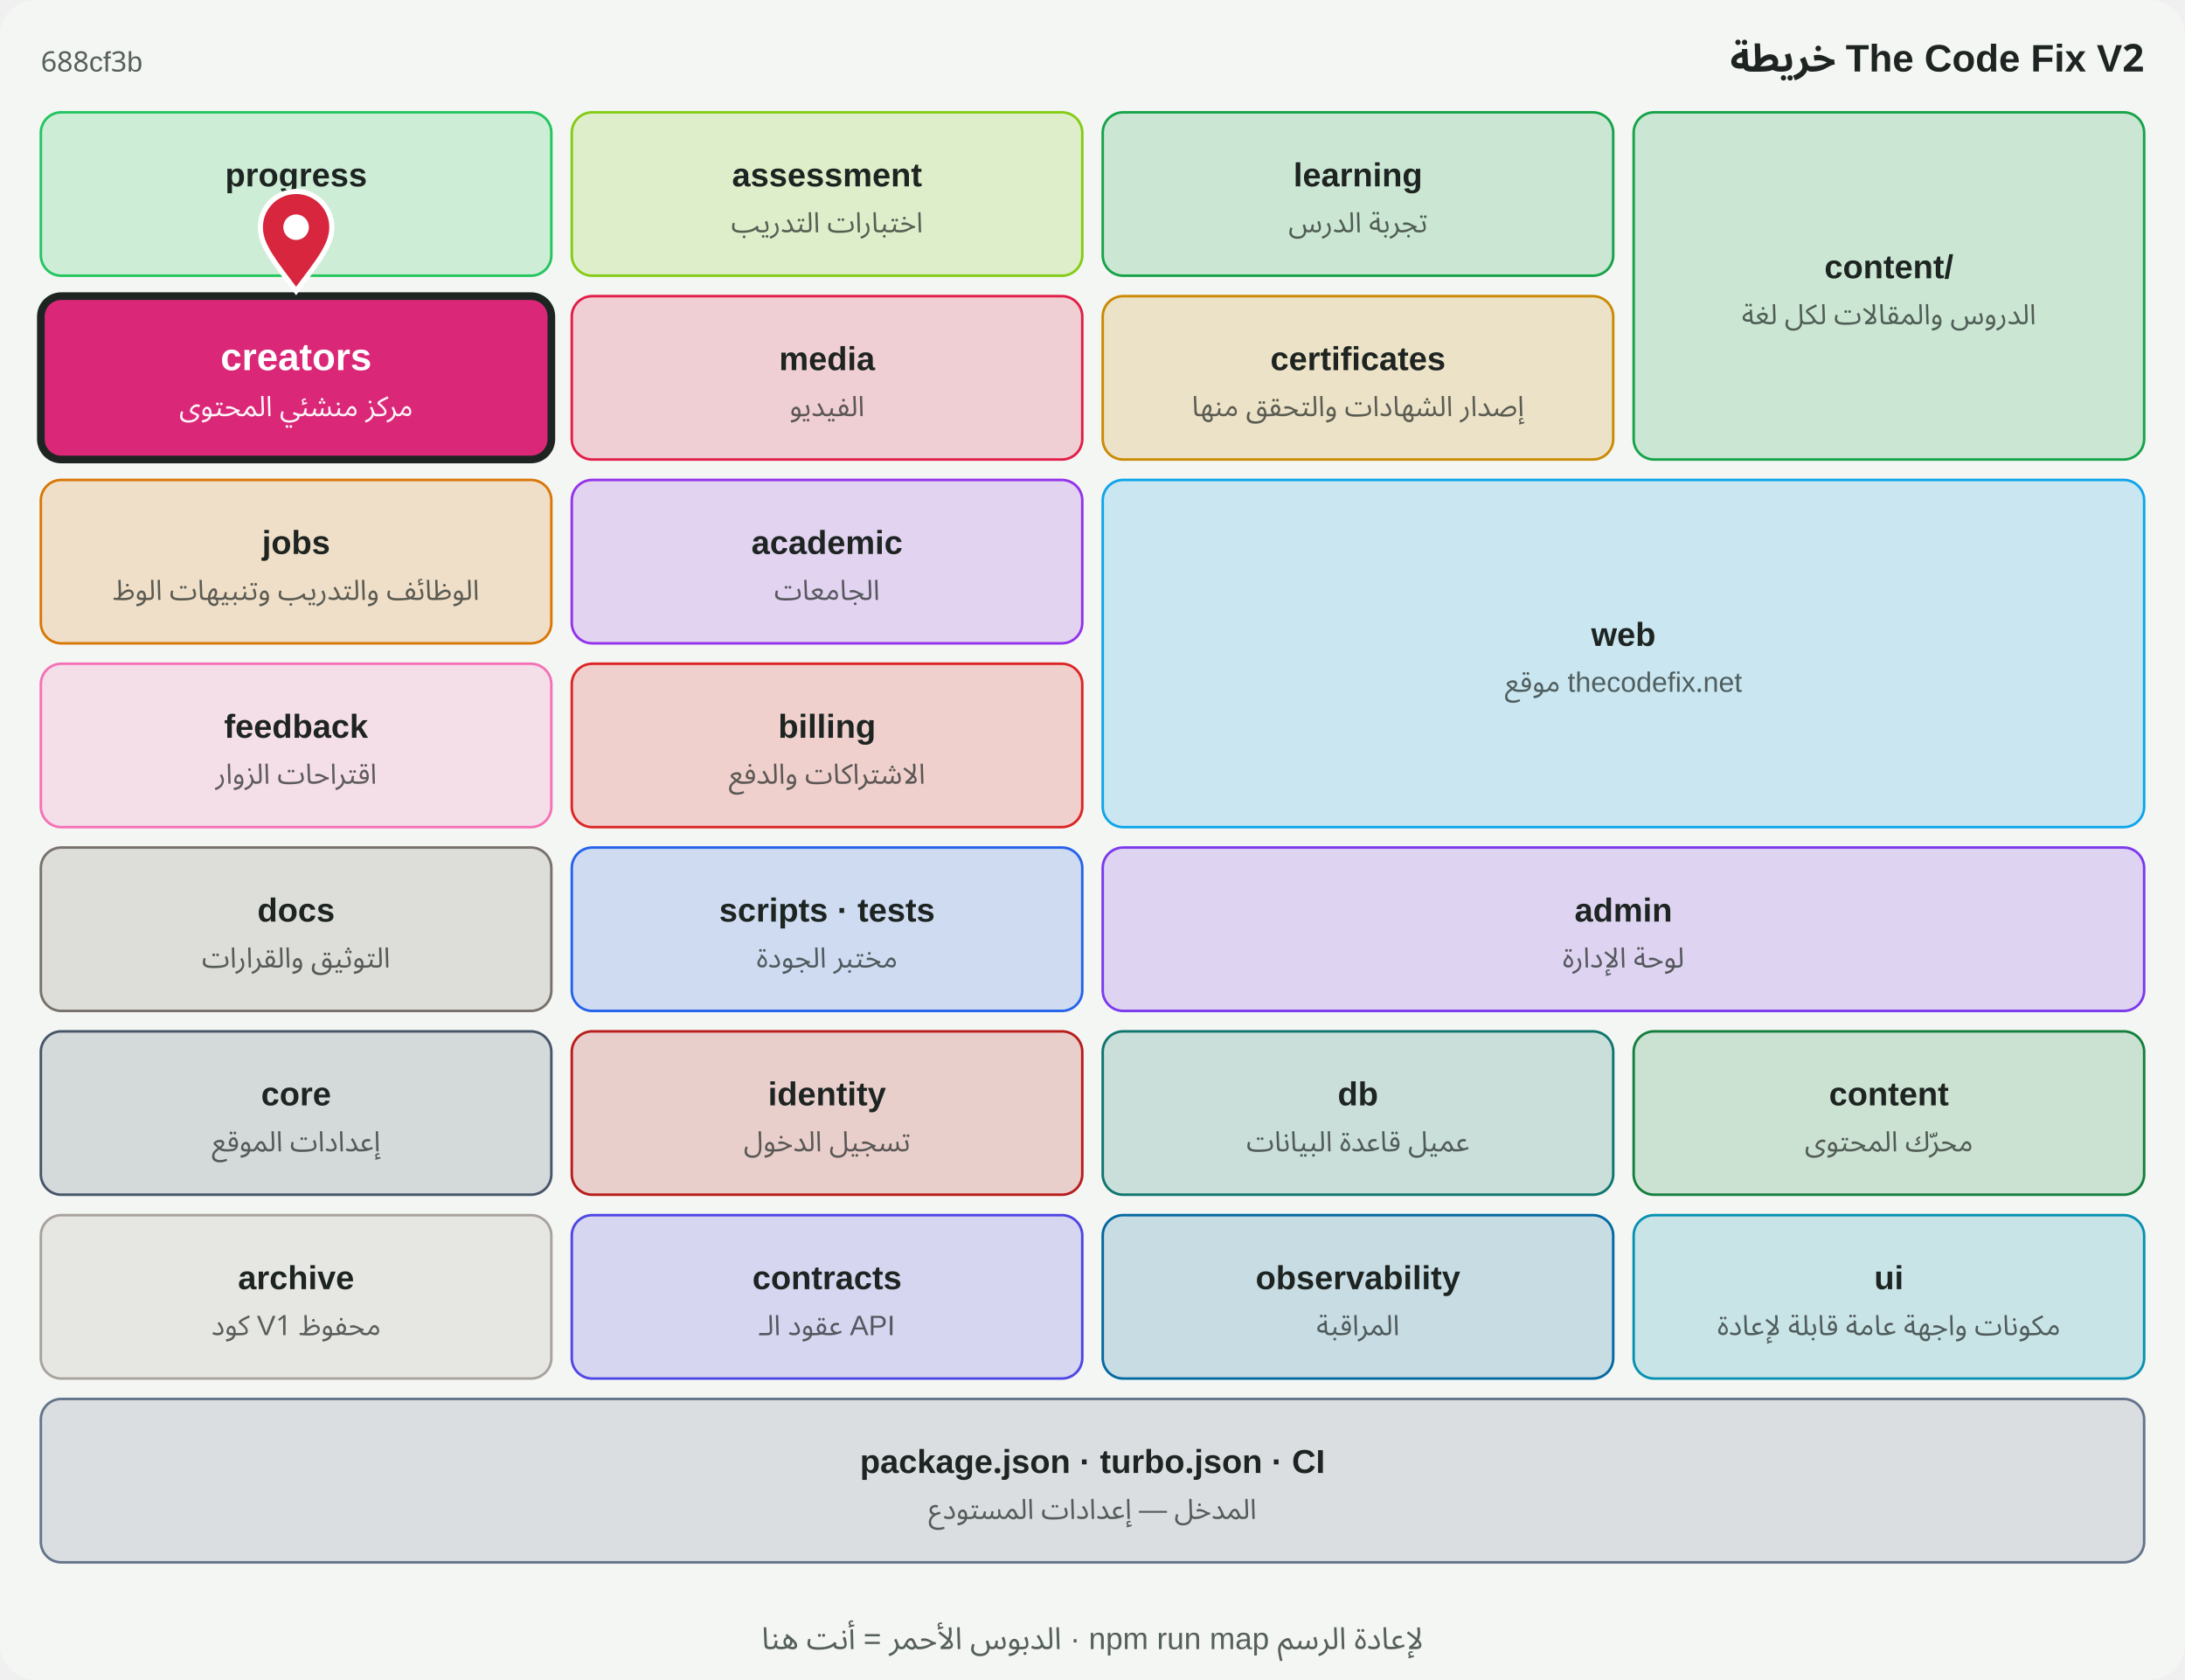
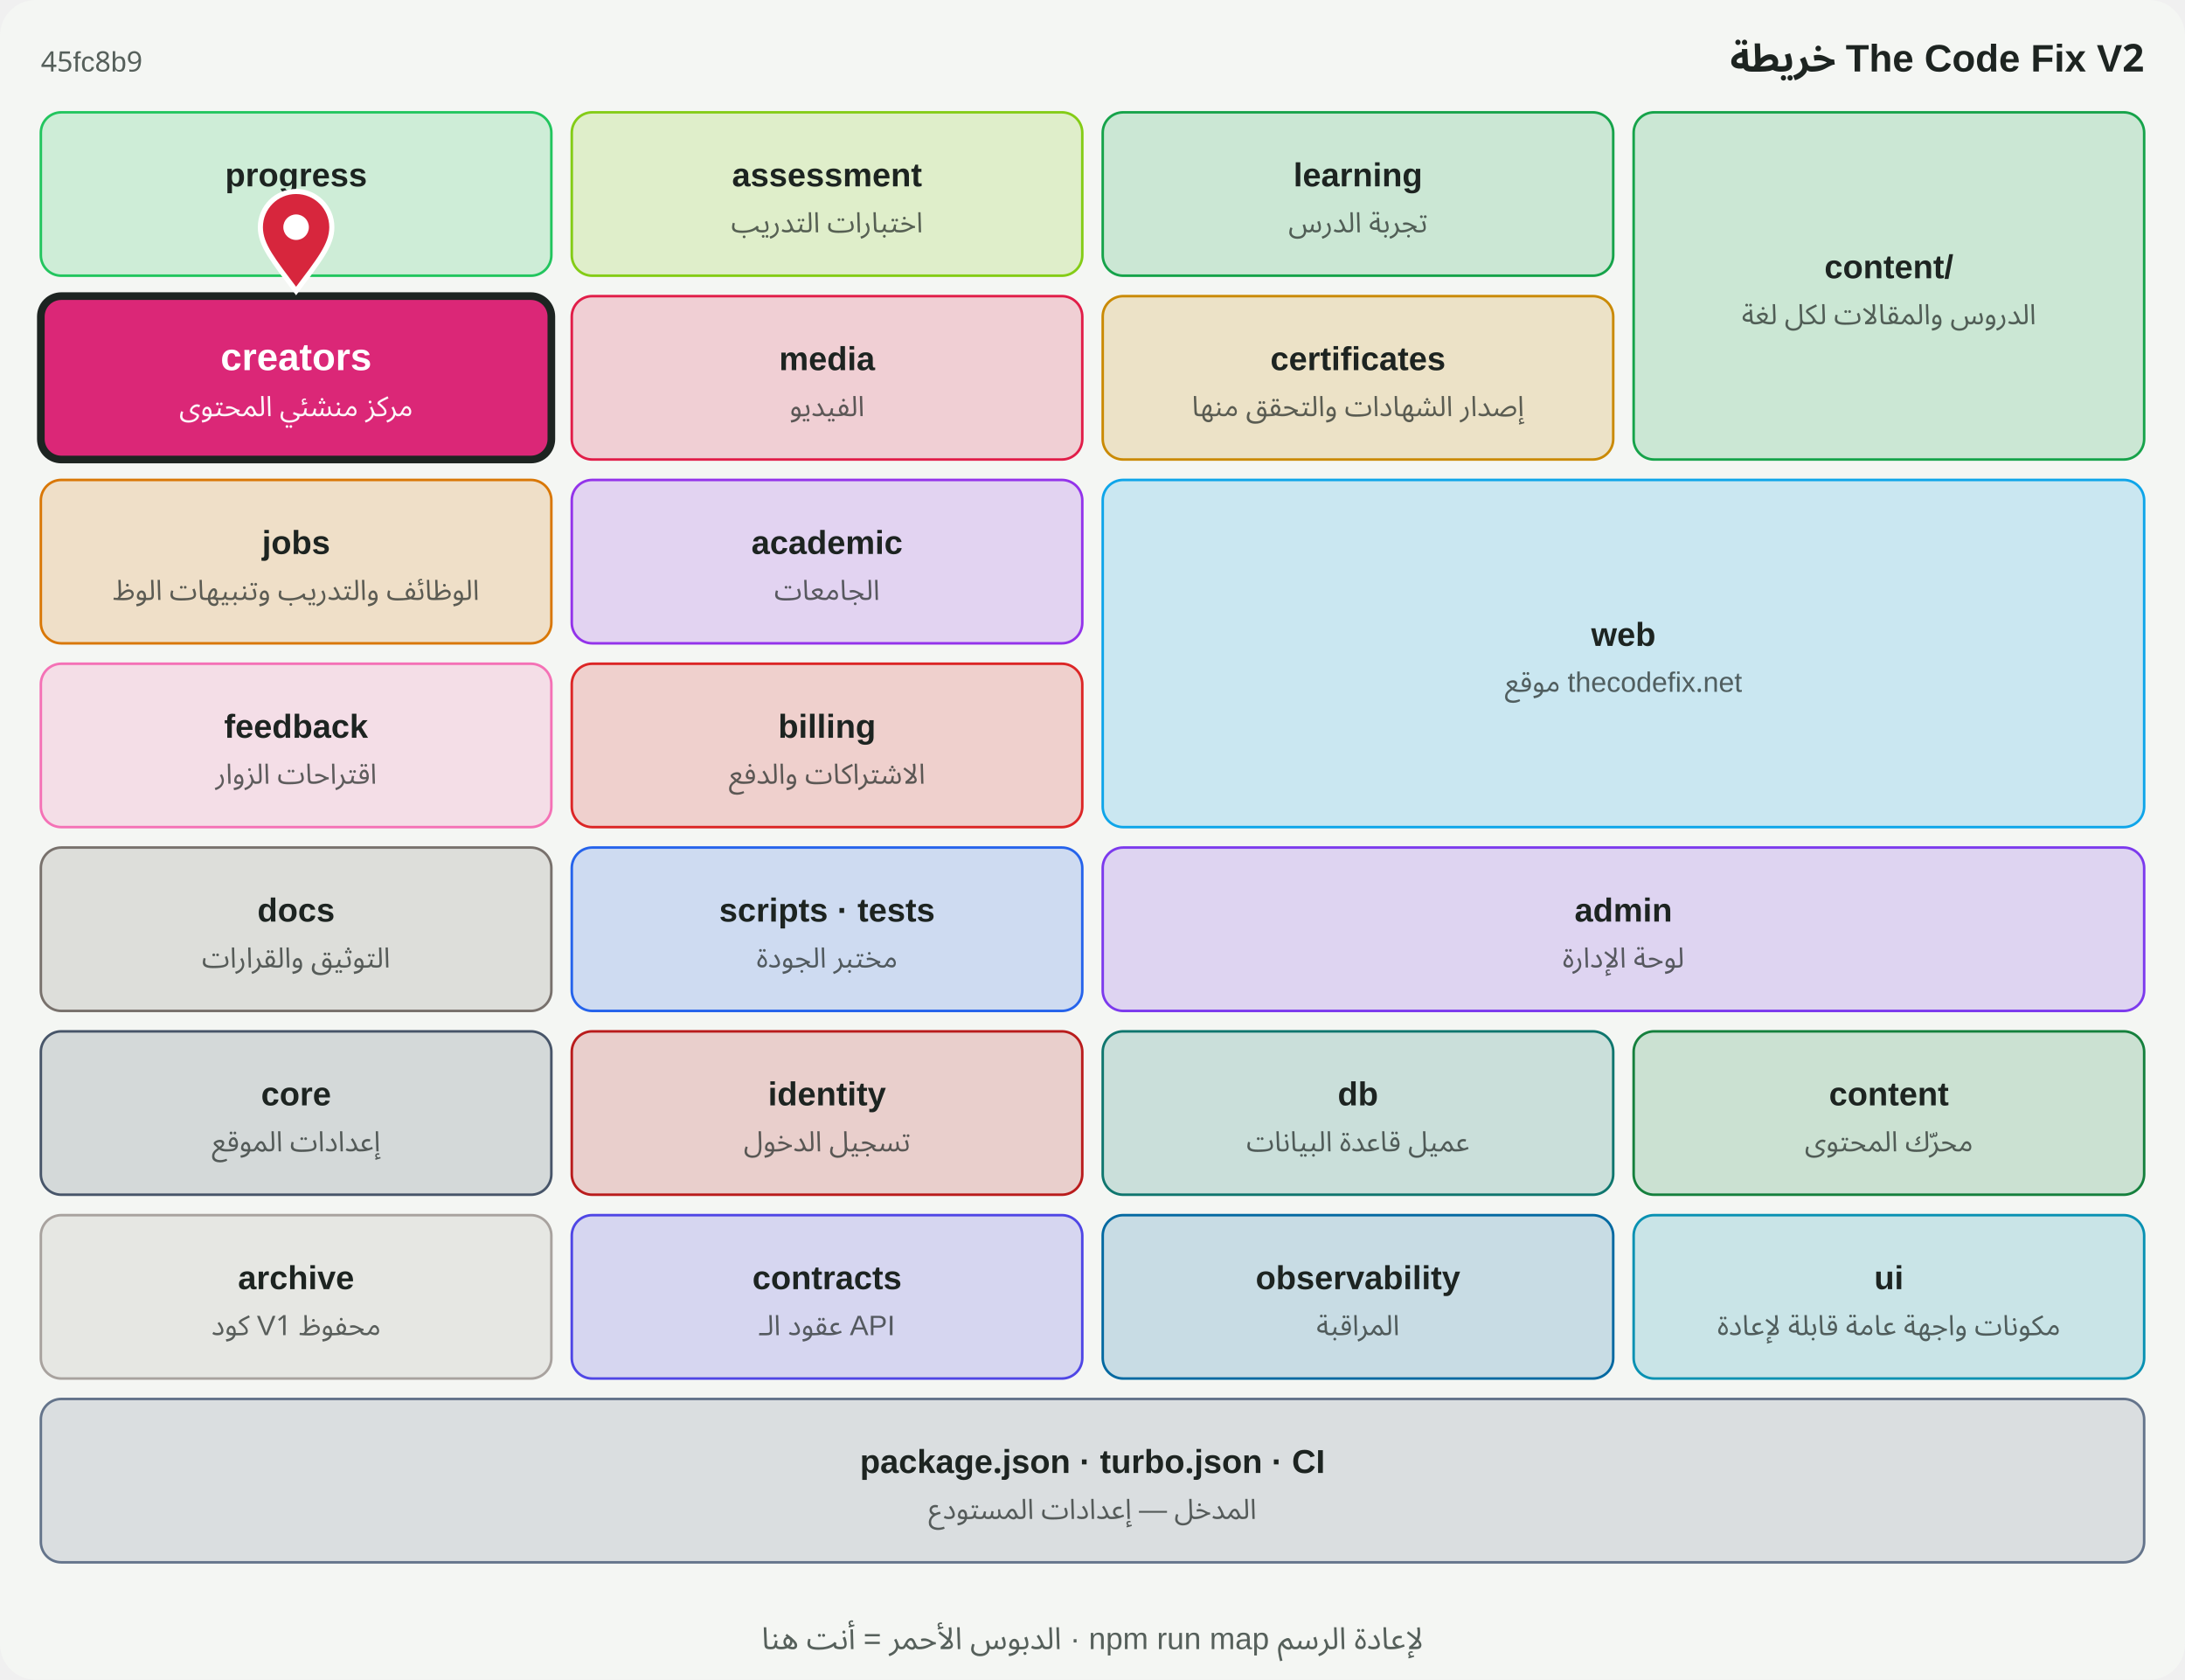
<svg xmlns="http://www.w3.org/2000/svg" viewBox="0 0 856 658" width="856" height="658" font-family="'Segoe UI', Tahoma, 'Noto Sans Arabic', Arial, sans-serif" role="img" aria-label="خريطة مشروع The Code Fix — مركز منشئي المحتوى (@tcf/creators)">
  <rect width="856" height="658" rx="14" fill="#f4f6f3" />
  <text x="840" y="28" text-anchor="end" font-size="15" font-weight="700" fill="#1d2421">خريطة The Code Fix V2</text>
-   <text x="16" y="28" font-size="11" fill="#56605b">688cf3b</text>
+   <text x="16" y="28" font-size="11" fill="#56605b">45fc8b9</text>
  <g>
    <rect x="640" y="44" width="200" height="136" rx="8" fill="#16a34a" fill-opacity="0.18" stroke="#16a34a" stroke-width="1" />
    <text x="740" y="109" text-anchor="middle" font-size="13" font-weight="600" fill="#1d2421">content/</text>
    <text x="740" y="127" text-anchor="middle" font-size="11" fill="#1d2421" fill-opacity="0.7">الدروس والمقالات لكل لغة</text>
  </g>
  <g>
    <rect x="432" y="44" width="200" height="64" rx="8" fill="#16a34a" fill-opacity="0.18" stroke="#16a34a" stroke-width="1" />
    <text x="532" y="73" text-anchor="middle" font-size="13" font-weight="600" fill="#1d2421">learning</text>
    <text x="532" y="91" text-anchor="middle" font-size="11" fill="#1d2421" fill-opacity="0.7">تجربة الدرس</text>
  </g>
  <g>
    <rect x="224" y="44" width="200" height="64" rx="8" fill="#84cc16" fill-opacity="0.18" stroke="#84cc16" stroke-width="1" />
    <text x="324" y="73" text-anchor="middle" font-size="13" font-weight="600" fill="#1d2421">assessment</text>
    <text x="324" y="91" text-anchor="middle" font-size="11" fill="#1d2421" fill-opacity="0.7">اختبارات التدريب</text>
  </g>
  <g>
    <rect x="16" y="44" width="200" height="64" rx="8" fill="#22c55e" fill-opacity="0.18" stroke="#22c55e" stroke-width="1" />
    <text x="116" y="73" text-anchor="middle" font-size="13" font-weight="600" fill="#1d2421">progress</text>
    <text x="116" y="91" text-anchor="middle" font-size="11" fill="#1d2421" fill-opacity="0.7">التقدّم</text>
  </g>
  <g>
    <rect x="432" y="116" width="200" height="64" rx="8" fill="#ca8a04" fill-opacity="0.18" stroke="#ca8a04" stroke-width="1" />
    <text x="532" y="145" text-anchor="middle" font-size="13" font-weight="600" fill="#1d2421">certificates</text>
    <text x="532" y="163" text-anchor="middle" font-size="11" fill="#1d2421" fill-opacity="0.7">إصدار الشهادات والتحقق منها</text>
  </g>
  <g>
    <rect x="224" y="116" width="200" height="64" rx="8" fill="#e11d48" fill-opacity="0.18" stroke="#e11d48" stroke-width="1" />
    <text x="324" y="145" text-anchor="middle" font-size="13" font-weight="600" fill="#1d2421">media</text>
    <text x="324" y="163" text-anchor="middle" font-size="11" fill="#1d2421" fill-opacity="0.7">الفيديو</text>
  </g>
  <g>
    <rect x="16" y="116" width="200" height="64" rx="8" fill="#db2777" fill-opacity="1" stroke="#1d2421" stroke-width="3" />
    <text x="116" y="145" text-anchor="middle" font-size="15" font-weight="700" fill="#ffffff">creators</text>
    <text x="116" y="163" text-anchor="middle" font-size="11" fill="#ffffff" fill-opacity="0.95">مركز منشئي المحتوى</text>
  </g>
  <path d="M116 114 c-9 -12 -14 -18 -14 -25 a14 14 0 0 1 28 0 c0 7 -5 13 -14 25z" fill="#d7263d" stroke="#fff" stroke-width="2" />
  <circle cx="116" cy="89" r="5" fill="#fff" />
  <g>
    <rect x="432" y="188" width="408" height="136" rx="8" fill="#0ea5e9" fill-opacity="0.18" stroke="#0ea5e9" stroke-width="1" />
    <text x="636" y="253" text-anchor="middle" font-size="13" font-weight="600" fill="#1d2421">web</text>
    <text x="636" y="271" text-anchor="middle" font-size="11" fill="#1d2421" fill-opacity="0.7">موقع thecodefix.net</text>
  </g>
  <g>
    <rect x="224" y="188" width="200" height="64" rx="8" fill="#9333ea" fill-opacity="0.18" stroke="#9333ea" stroke-width="1" />
    <text x="324" y="217" text-anchor="middle" font-size="13" font-weight="600" fill="#1d2421">academic</text>
    <text x="324" y="235" text-anchor="middle" font-size="11" fill="#1d2421" fill-opacity="0.7">الجامعات</text>
  </g>
  <g>
    <rect x="16" y="188" width="200" height="64" rx="8" fill="#d97706" fill-opacity="0.18" stroke="#d97706" stroke-width="1" />
    <text x="116" y="217" text-anchor="middle" font-size="13" font-weight="600" fill="#1d2421">jobs</text>
    <text x="116" y="235" text-anchor="middle" font-size="11" fill="#1d2421" fill-opacity="0.7">الوظائف والتدريب وتنبيهات الوظ</text>
  </g>
  <g>
    <rect x="224" y="260" width="200" height="64" rx="8" fill="#dc2626" fill-opacity="0.18" stroke="#dc2626" stroke-width="1" />
    <text x="324" y="289" text-anchor="middle" font-size="13" font-weight="600" fill="#1d2421">billing</text>
    <text x="324" y="307" text-anchor="middle" font-size="11" fill="#1d2421" fill-opacity="0.7">الاشتراكات والدفع</text>
  </g>
  <g>
    <rect x="16" y="260" width="200" height="64" rx="8" fill="#f472b6" fill-opacity="0.18" stroke="#f472b6" stroke-width="1" />
    <text x="116" y="289" text-anchor="middle" font-size="13" font-weight="600" fill="#1d2421">feedback</text>
    <text x="116" y="307" text-anchor="middle" font-size="11" fill="#1d2421" fill-opacity="0.7">اقتراحات الزوار</text>
  </g>
  <g>
    <rect x="432" y="332" width="408" height="64" rx="8" fill="#7c3aed" fill-opacity="0.18" stroke="#7c3aed" stroke-width="1" />
    <text x="636" y="361" text-anchor="middle" font-size="13" font-weight="600" fill="#1d2421">admin</text>
    <text x="636" y="379" text-anchor="middle" font-size="11" fill="#1d2421" fill-opacity="0.7">لوحة الإدارة</text>
  </g>
  <g>
    <rect x="224" y="332" width="200" height="64" rx="8" fill="#2563eb" fill-opacity="0.18" stroke="#2563eb" stroke-width="1" />
    <text x="324" y="361" text-anchor="middle" font-size="13" font-weight="600" fill="#1d2421">scripts · tests</text>
    <text x="324" y="379" text-anchor="middle" font-size="11" fill="#1d2421" fill-opacity="0.7">مختبر الجودة</text>
  </g>
  <g>
    <rect x="16" y="332" width="200" height="64" rx="8" fill="#78716c" fill-opacity="0.18" stroke="#78716c" stroke-width="1" />
    <text x="116" y="361" text-anchor="middle" font-size="13" font-weight="600" fill="#1d2421">docs</text>
    <text x="116" y="379" text-anchor="middle" font-size="11" fill="#1d2421" fill-opacity="0.7">التوثيق والقرارات</text>
  </g>
  <g>
    <rect x="640" y="404" width="200" height="64" rx="8" fill="#15803d" fill-opacity="0.18" stroke="#15803d" stroke-width="1" />
    <text x="740" y="433" text-anchor="middle" font-size="13" font-weight="600" fill="#1d2421">content</text>
    <text x="740" y="451" text-anchor="middle" font-size="11" fill="#1d2421" fill-opacity="0.7">محرّك المحتوى</text>
  </g>
  <g>
    <rect x="432" y="404" width="200" height="64" rx="8" fill="#0f766e" fill-opacity="0.18" stroke="#0f766e" stroke-width="1" />
    <text x="532" y="433" text-anchor="middle" font-size="13" font-weight="600" fill="#1d2421">db</text>
    <text x="532" y="451" text-anchor="middle" font-size="11" fill="#1d2421" fill-opacity="0.7">عميل قاعدة البيانات</text>
  </g>
  <g>
    <rect x="224" y="404" width="200" height="64" rx="8" fill="#b91c1c" fill-opacity="0.18" stroke="#b91c1c" stroke-width="1" />
    <text x="324" y="433" text-anchor="middle" font-size="13" font-weight="600" fill="#1d2421">identity</text>
    <text x="324" y="451" text-anchor="middle" font-size="11" fill="#1d2421" fill-opacity="0.7">تسجيل الدخول</text>
  </g>
  <g>
    <rect x="16" y="404" width="200" height="64" rx="8" fill="#475569" fill-opacity="0.18" stroke="#475569" stroke-width="1" />
    <text x="116" y="433" text-anchor="middle" font-size="13" font-weight="600" fill="#1d2421">core</text>
    <text x="116" y="451" text-anchor="middle" font-size="11" fill="#1d2421" fill-opacity="0.7">إعدادات الموقع</text>
  </g>
  <g>
    <rect x="640" y="476" width="200" height="64" rx="8" fill="#0891b2" fill-opacity="0.18" stroke="#0891b2" stroke-width="1" />
    <text x="740" y="505" text-anchor="middle" font-size="13" font-weight="600" fill="#1d2421">ui</text>
    <text x="740" y="523" text-anchor="middle" font-size="11" fill="#1d2421" fill-opacity="0.7">مكونات واجهة عامة قابلة لإعادة</text>
  </g>
  <g>
    <rect x="432" y="476" width="200" height="64" rx="8" fill="#0369a1" fill-opacity="0.18" stroke="#0369a1" stroke-width="1" />
    <text x="532" y="505" text-anchor="middle" font-size="13" font-weight="600" fill="#1d2421">observability</text>
    <text x="532" y="523" text-anchor="middle" font-size="11" fill="#1d2421" fill-opacity="0.7">المراقبة</text>
  </g>
  <g>
    <rect x="224" y="476" width="200" height="64" rx="8" fill="#4f46e5" fill-opacity="0.18" stroke="#4f46e5" stroke-width="1" />
    <text x="324" y="505" text-anchor="middle" font-size="13" font-weight="600" fill="#1d2421">contracts</text>
    <text x="324" y="523" text-anchor="middle" font-size="11" fill="#1d2421" fill-opacity="0.7">عقود الـ API</text>
  </g>
  <g>
    <rect x="16" y="476" width="200" height="64" rx="8" fill="#a8a29e" fill-opacity="0.18" stroke="#a8a29e" stroke-width="1" />
    <text x="116" y="505" text-anchor="middle" font-size="13" font-weight="600" fill="#1d2421">archive</text>
    <text x="116" y="523" text-anchor="middle" font-size="11" fill="#1d2421" fill-opacity="0.7">كود V1 محفوظ</text>
  </g>
  <g>
    <rect x="16" y="548" width="824" height="64" rx="8" fill="#64748b" fill-opacity="0.18" stroke="#64748b" stroke-width="1" />
    <text x="428" y="577" text-anchor="middle" font-size="13" font-weight="600" fill="#1d2421">package.json · turbo.json · CI</text>
    <text x="428" y="595" text-anchor="middle" font-size="11" fill="#1d2421" fill-opacity="0.7">المدخل — إعدادات المستودع</text>
  </g>
  <text x="428" y="646" text-anchor="middle" font-size="12" fill="#56605b">الدبوس الأحمر = أنت هنا · npm run map لإعادة الرسم</text>
</svg>
